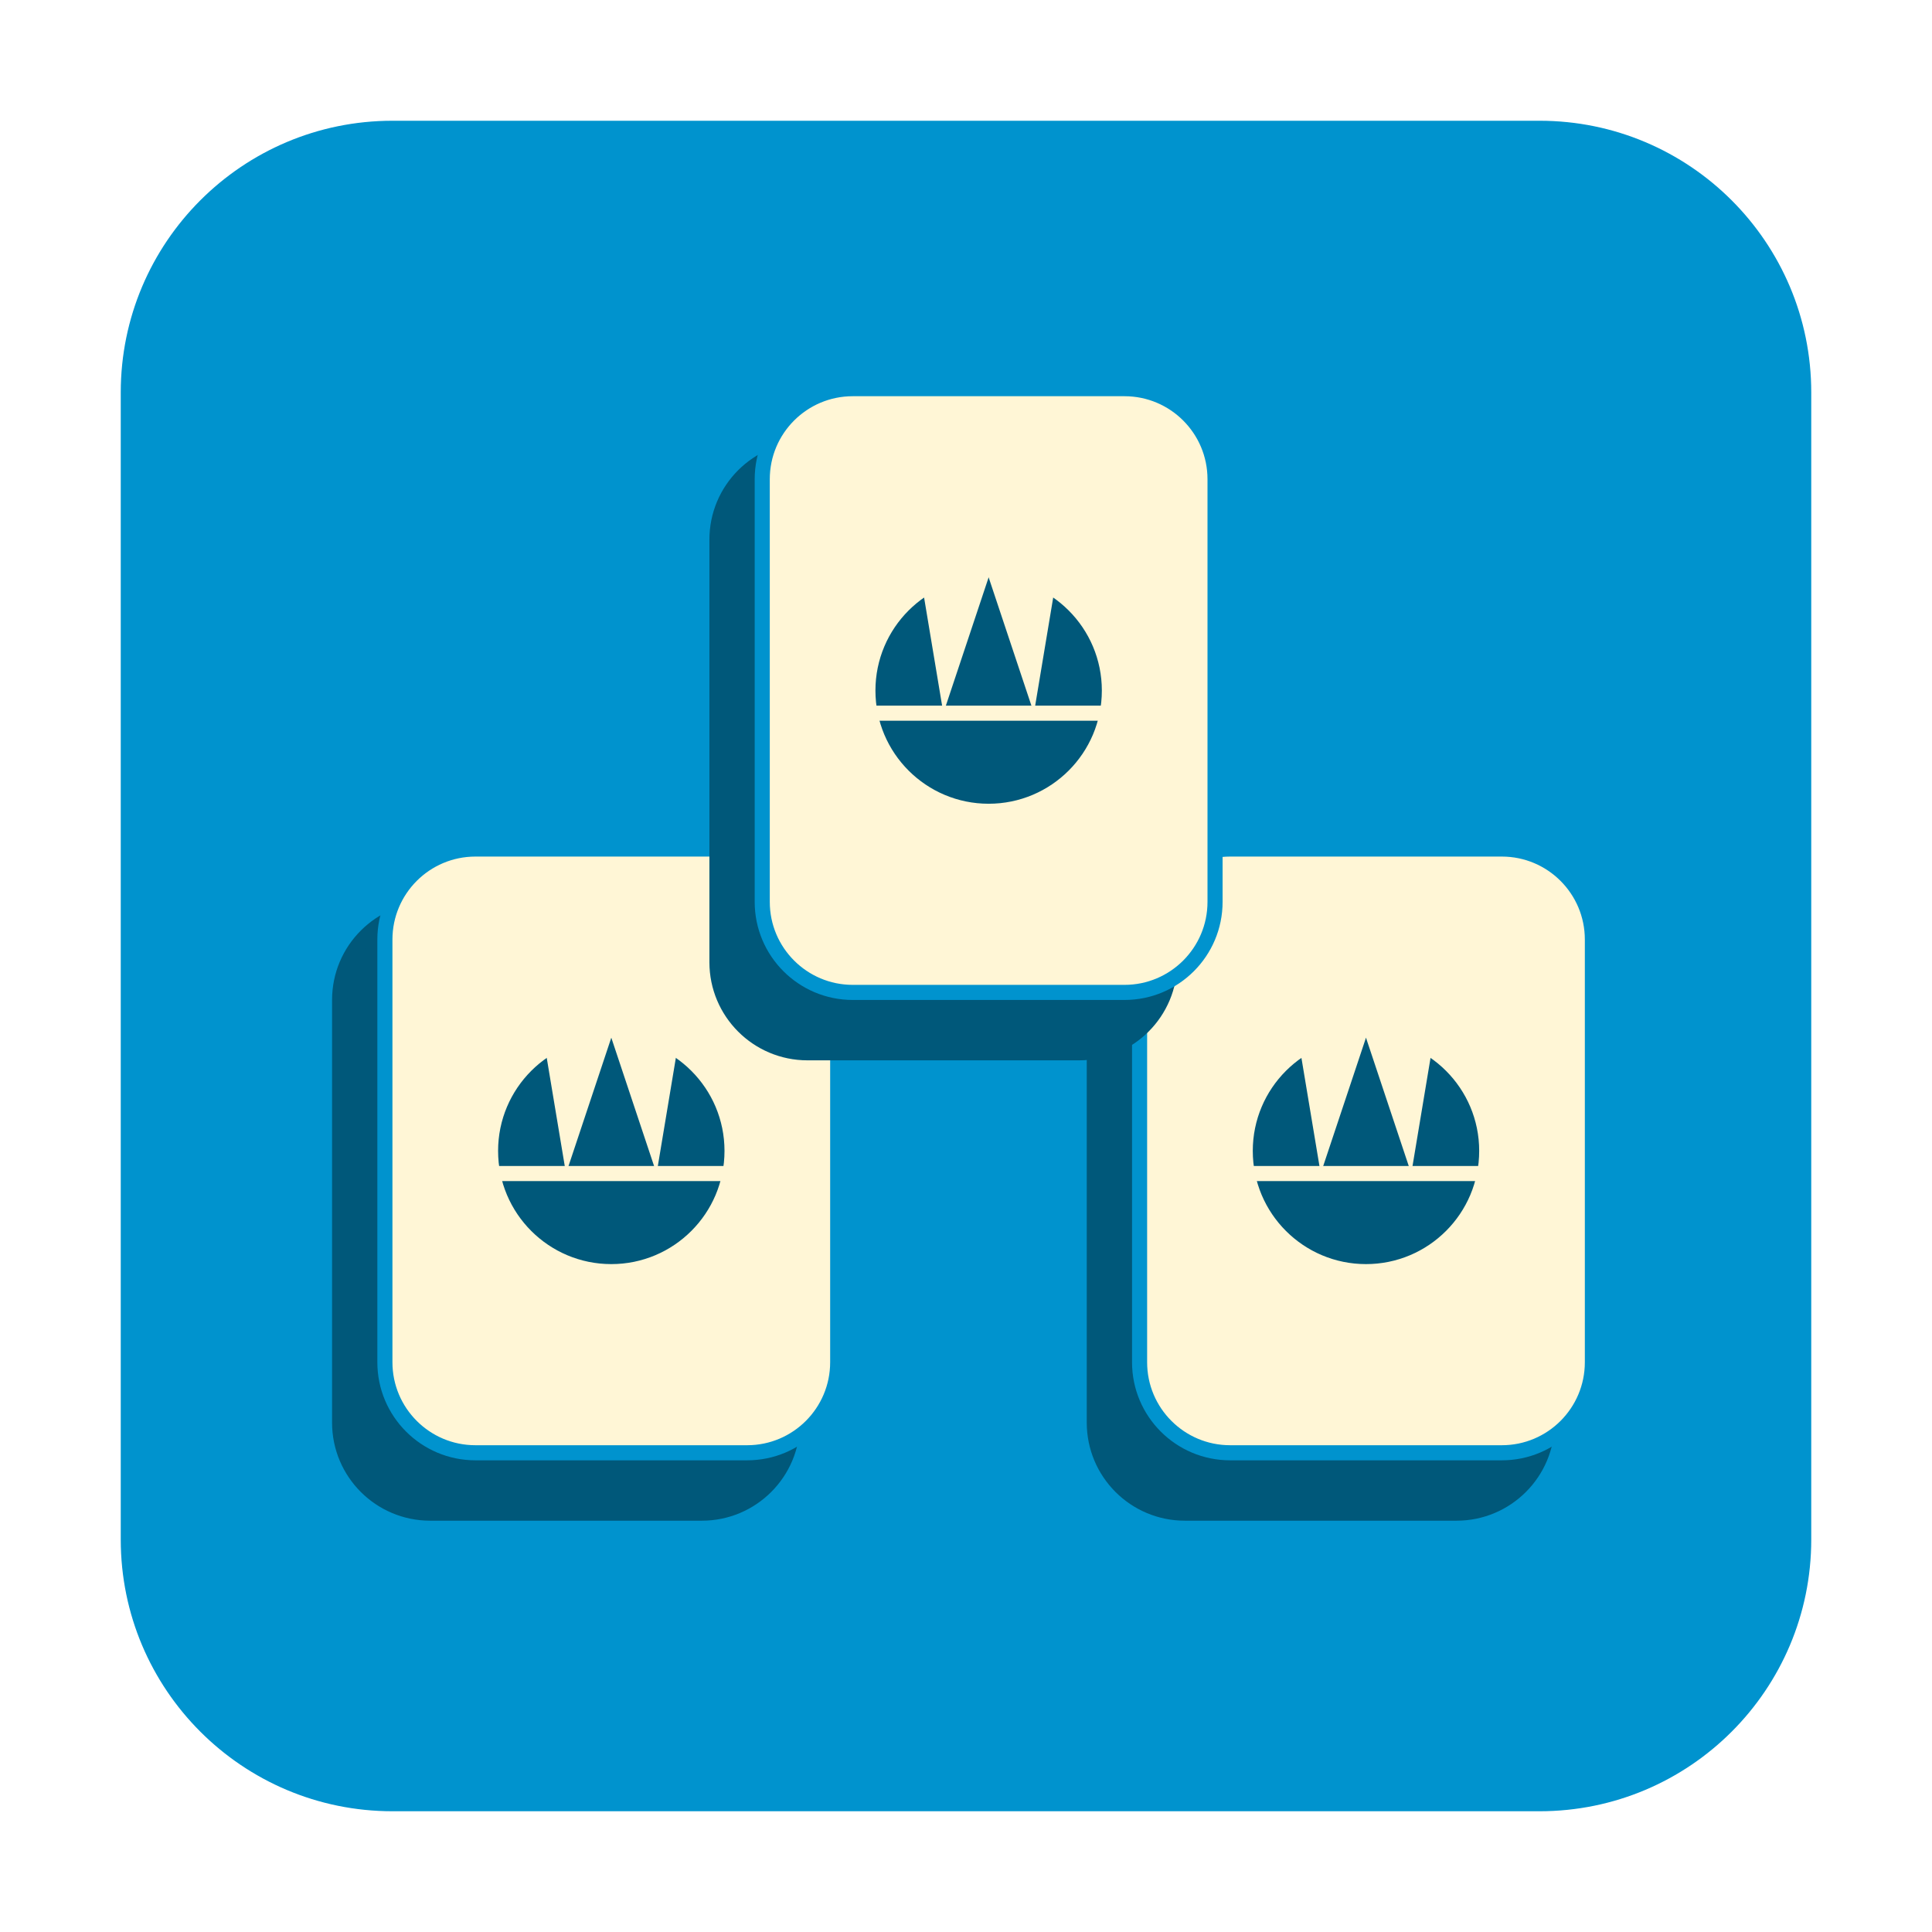
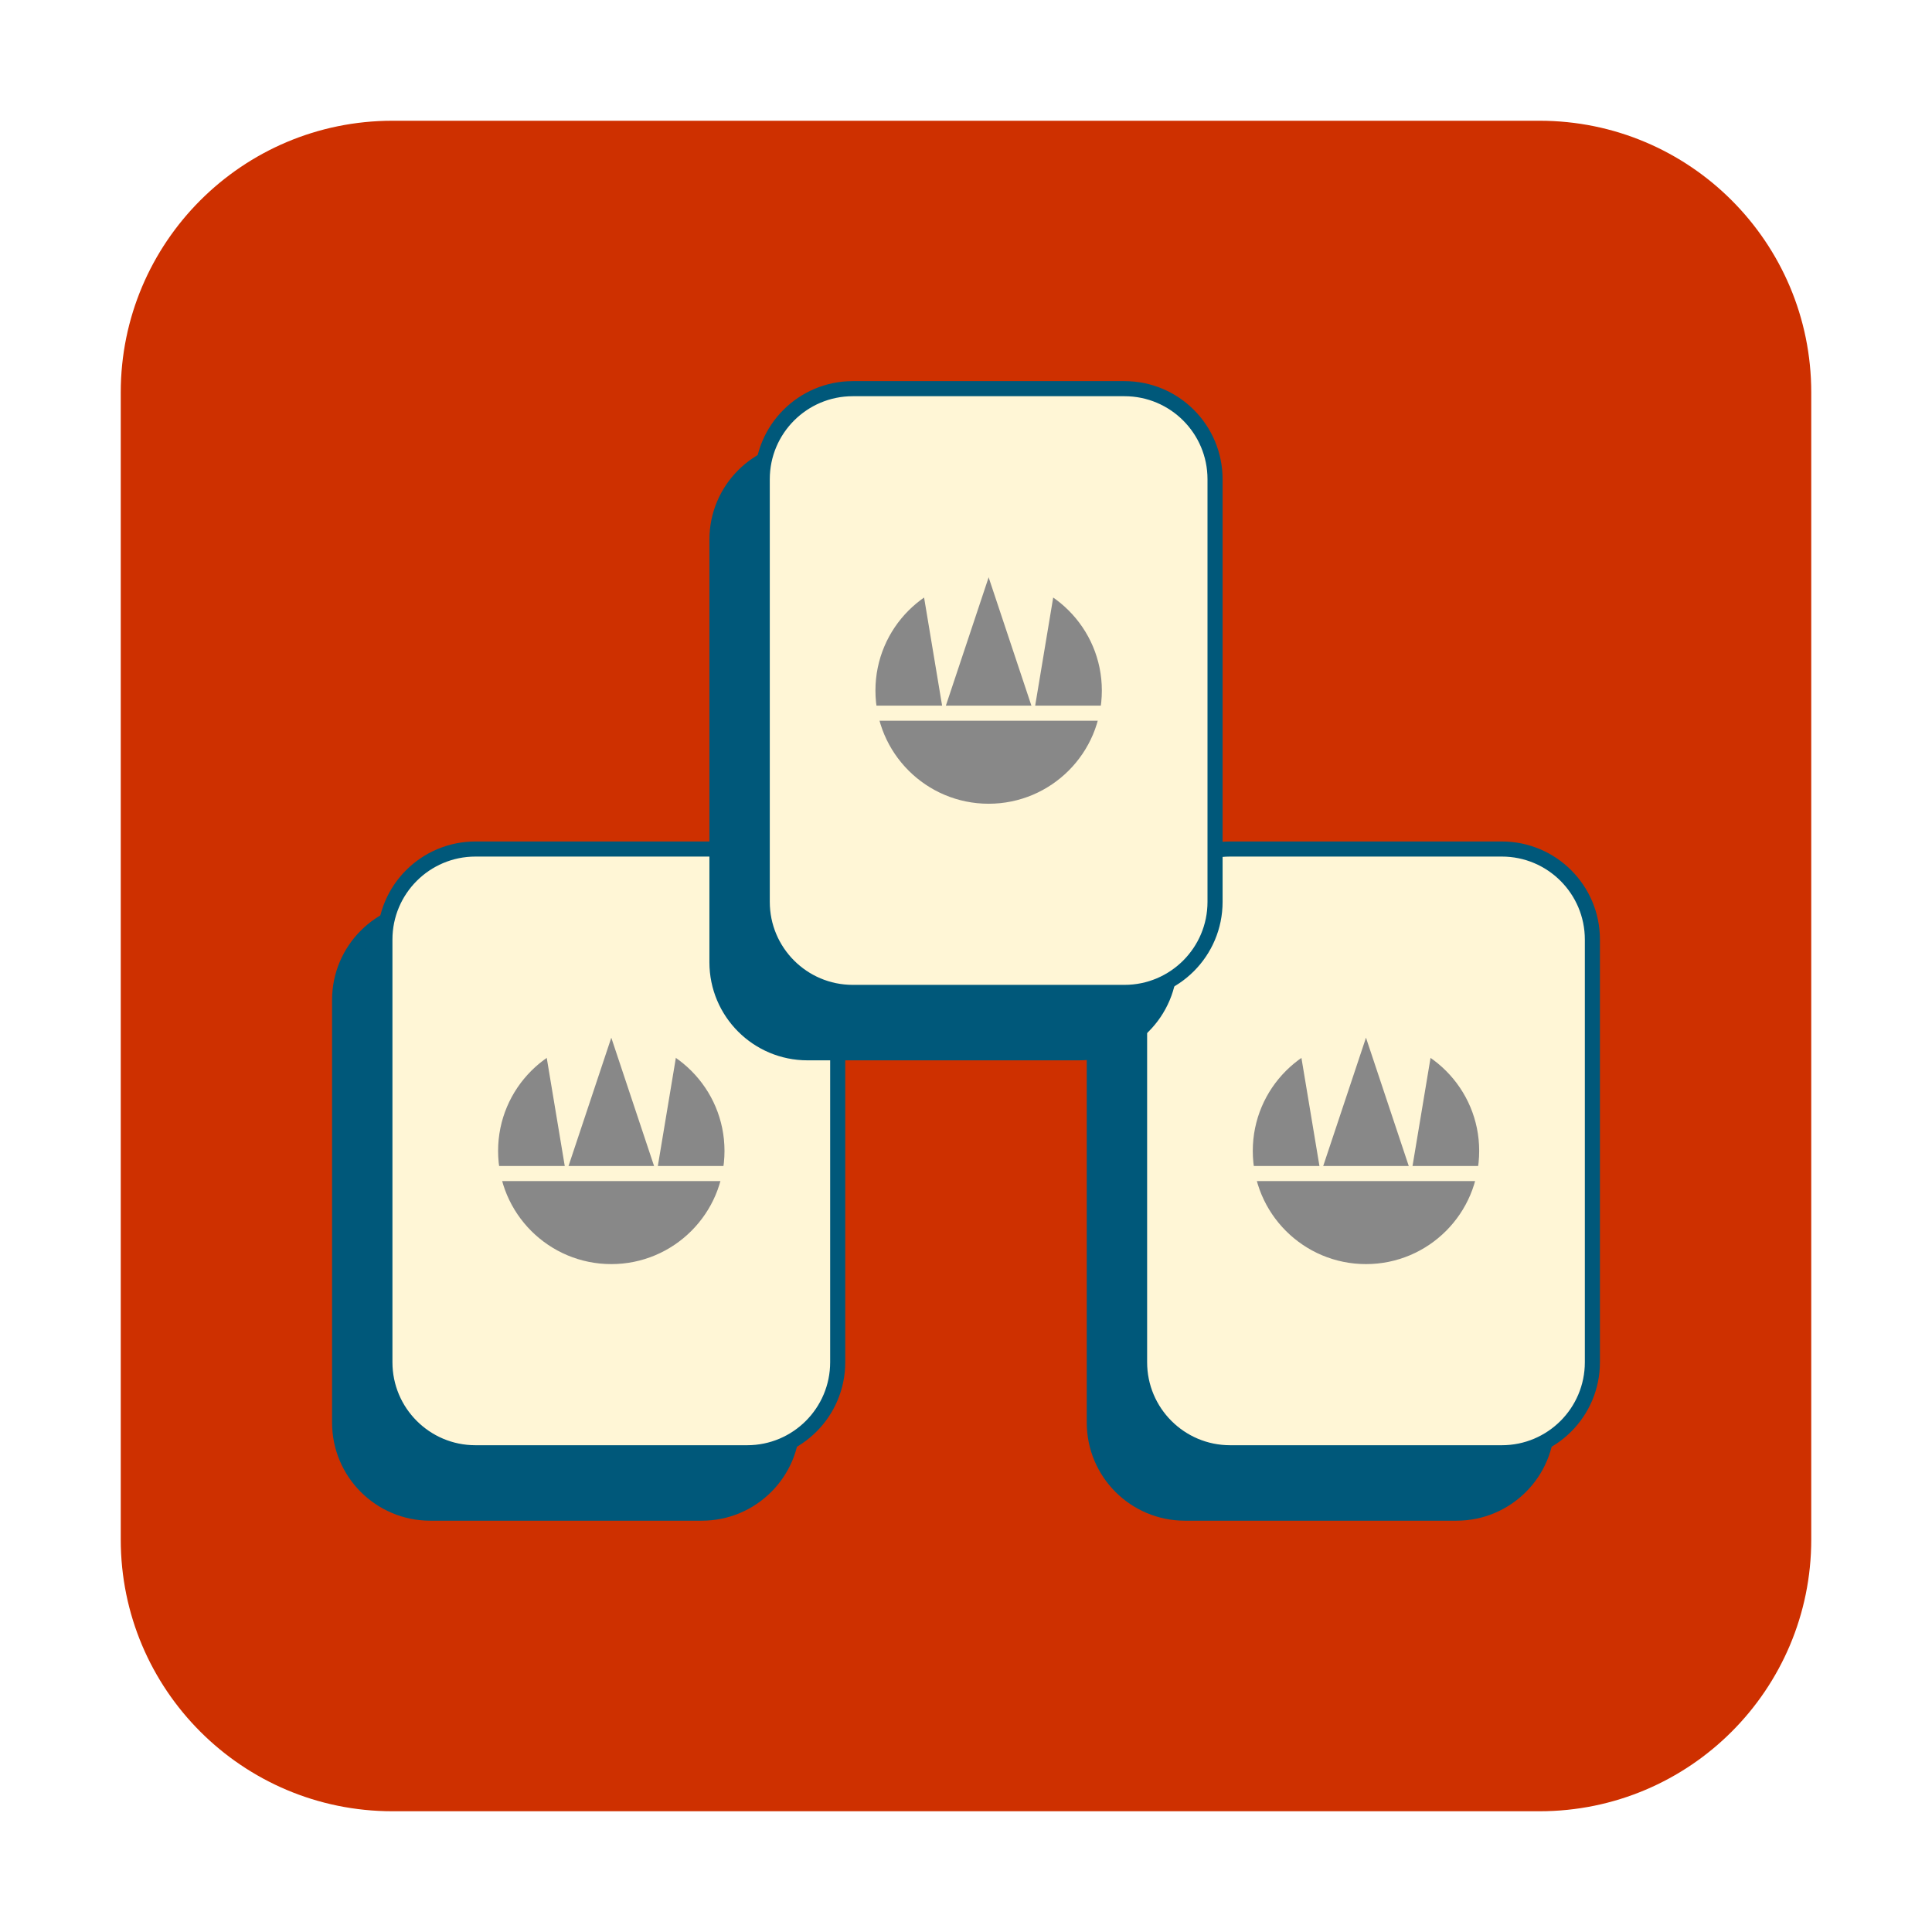
<svg xmlns="http://www.w3.org/2000/svg" viewBox="0 0 256 256" role="img" aria-labelledby="title desc">
-   <rect x="16" y="16" width="224" height="224" rx="36" fill="#0093ce" />
+   <rect x="16" y="16" width="224" height="224" rx="36" fill="#ce3000" />
  <defs>
-     <g id="dinoFootprint">
-       <circle cx="76" cy="152" r="16" fill="#00587a" stroke="#fff6d6" stroke-width="2" stroke-linejoin="round" />
+     <g id="tileSymbol">
+       <circle cx="76" cy="152" r="16" fill="#888888" stroke="#fff6d6" stroke-width="2" stroke-linejoin="round" />
      <line x1="60" y1="155" x2="92" y2="155" stroke="#fff6d6" stroke-width="2" />
      <g transform="translate(0 -21)">
        <polygon points="66,152 70,176 78,152" fill="#fff6d6" />
        <polygon points="74,152 82,176 86,152" fill="#fff6d6" />
      </g>
    </g>
  </defs>
  <g transform="translate(5 0.5)">
    <rect x="40" y="120" width="60" height="80" rx="12" fill="#00587a" stroke="#00587a" stroke-width="2" stroke-linejoin="round" />
-     <rect x="46" y="112" width="60" height="80" rx="12" fill="#fff6d6" stroke="#0093ce" stroke-width="2" stroke-linejoin="round" />
-     <use href="#dinoFootprint" />
+     <rect x="46" y="112" width="60" height="80" rx="12" fill="#fff6d6" stroke="#00587a" stroke-width="2" stroke-linejoin="round" />
+     <use href="#tileSymbol" />
  </g>
  <g transform="translate(105 0.5)">
    <rect x="40" y="120" width="60" height="80" rx="12" fill="#00587a" stroke="#00587a" stroke-width="2" stroke-linejoin="round" />
-     <rect x="46" y="112" width="60" height="80" rx="12" fill="#fff6d6" stroke="#0093ce" stroke-width="2" stroke-linejoin="round" />
-     <use href="#dinoFootprint" />
+     <rect x="46" y="112" width="60" height="80" rx="12" fill="#fff6d6" stroke="#00587a" stroke-width="2" stroke-linejoin="round" />
+     <use href="#tileSymbol" />
  </g>
  <g transform="translate(55 -60.5)">
    <rect x="40" y="120" width="60" height="80" rx="12" fill="#00587a" stroke="#00587a" stroke-width="2" stroke-linejoin="round" />
-     <rect x="46" y="112" width="60" height="80" rx="12" fill="#fff6d6" stroke="#0093ce" stroke-width="2" stroke-linejoin="round" />
-     <use href="#dinoFootprint" />
+     <rect x="46" y="112" width="60" height="80" rx="12" fill="#fff6d6" stroke="#00587a" stroke-width="2" stroke-linejoin="round" />
+     <use href="#tileSymbol" />
  </g>
</svg>
